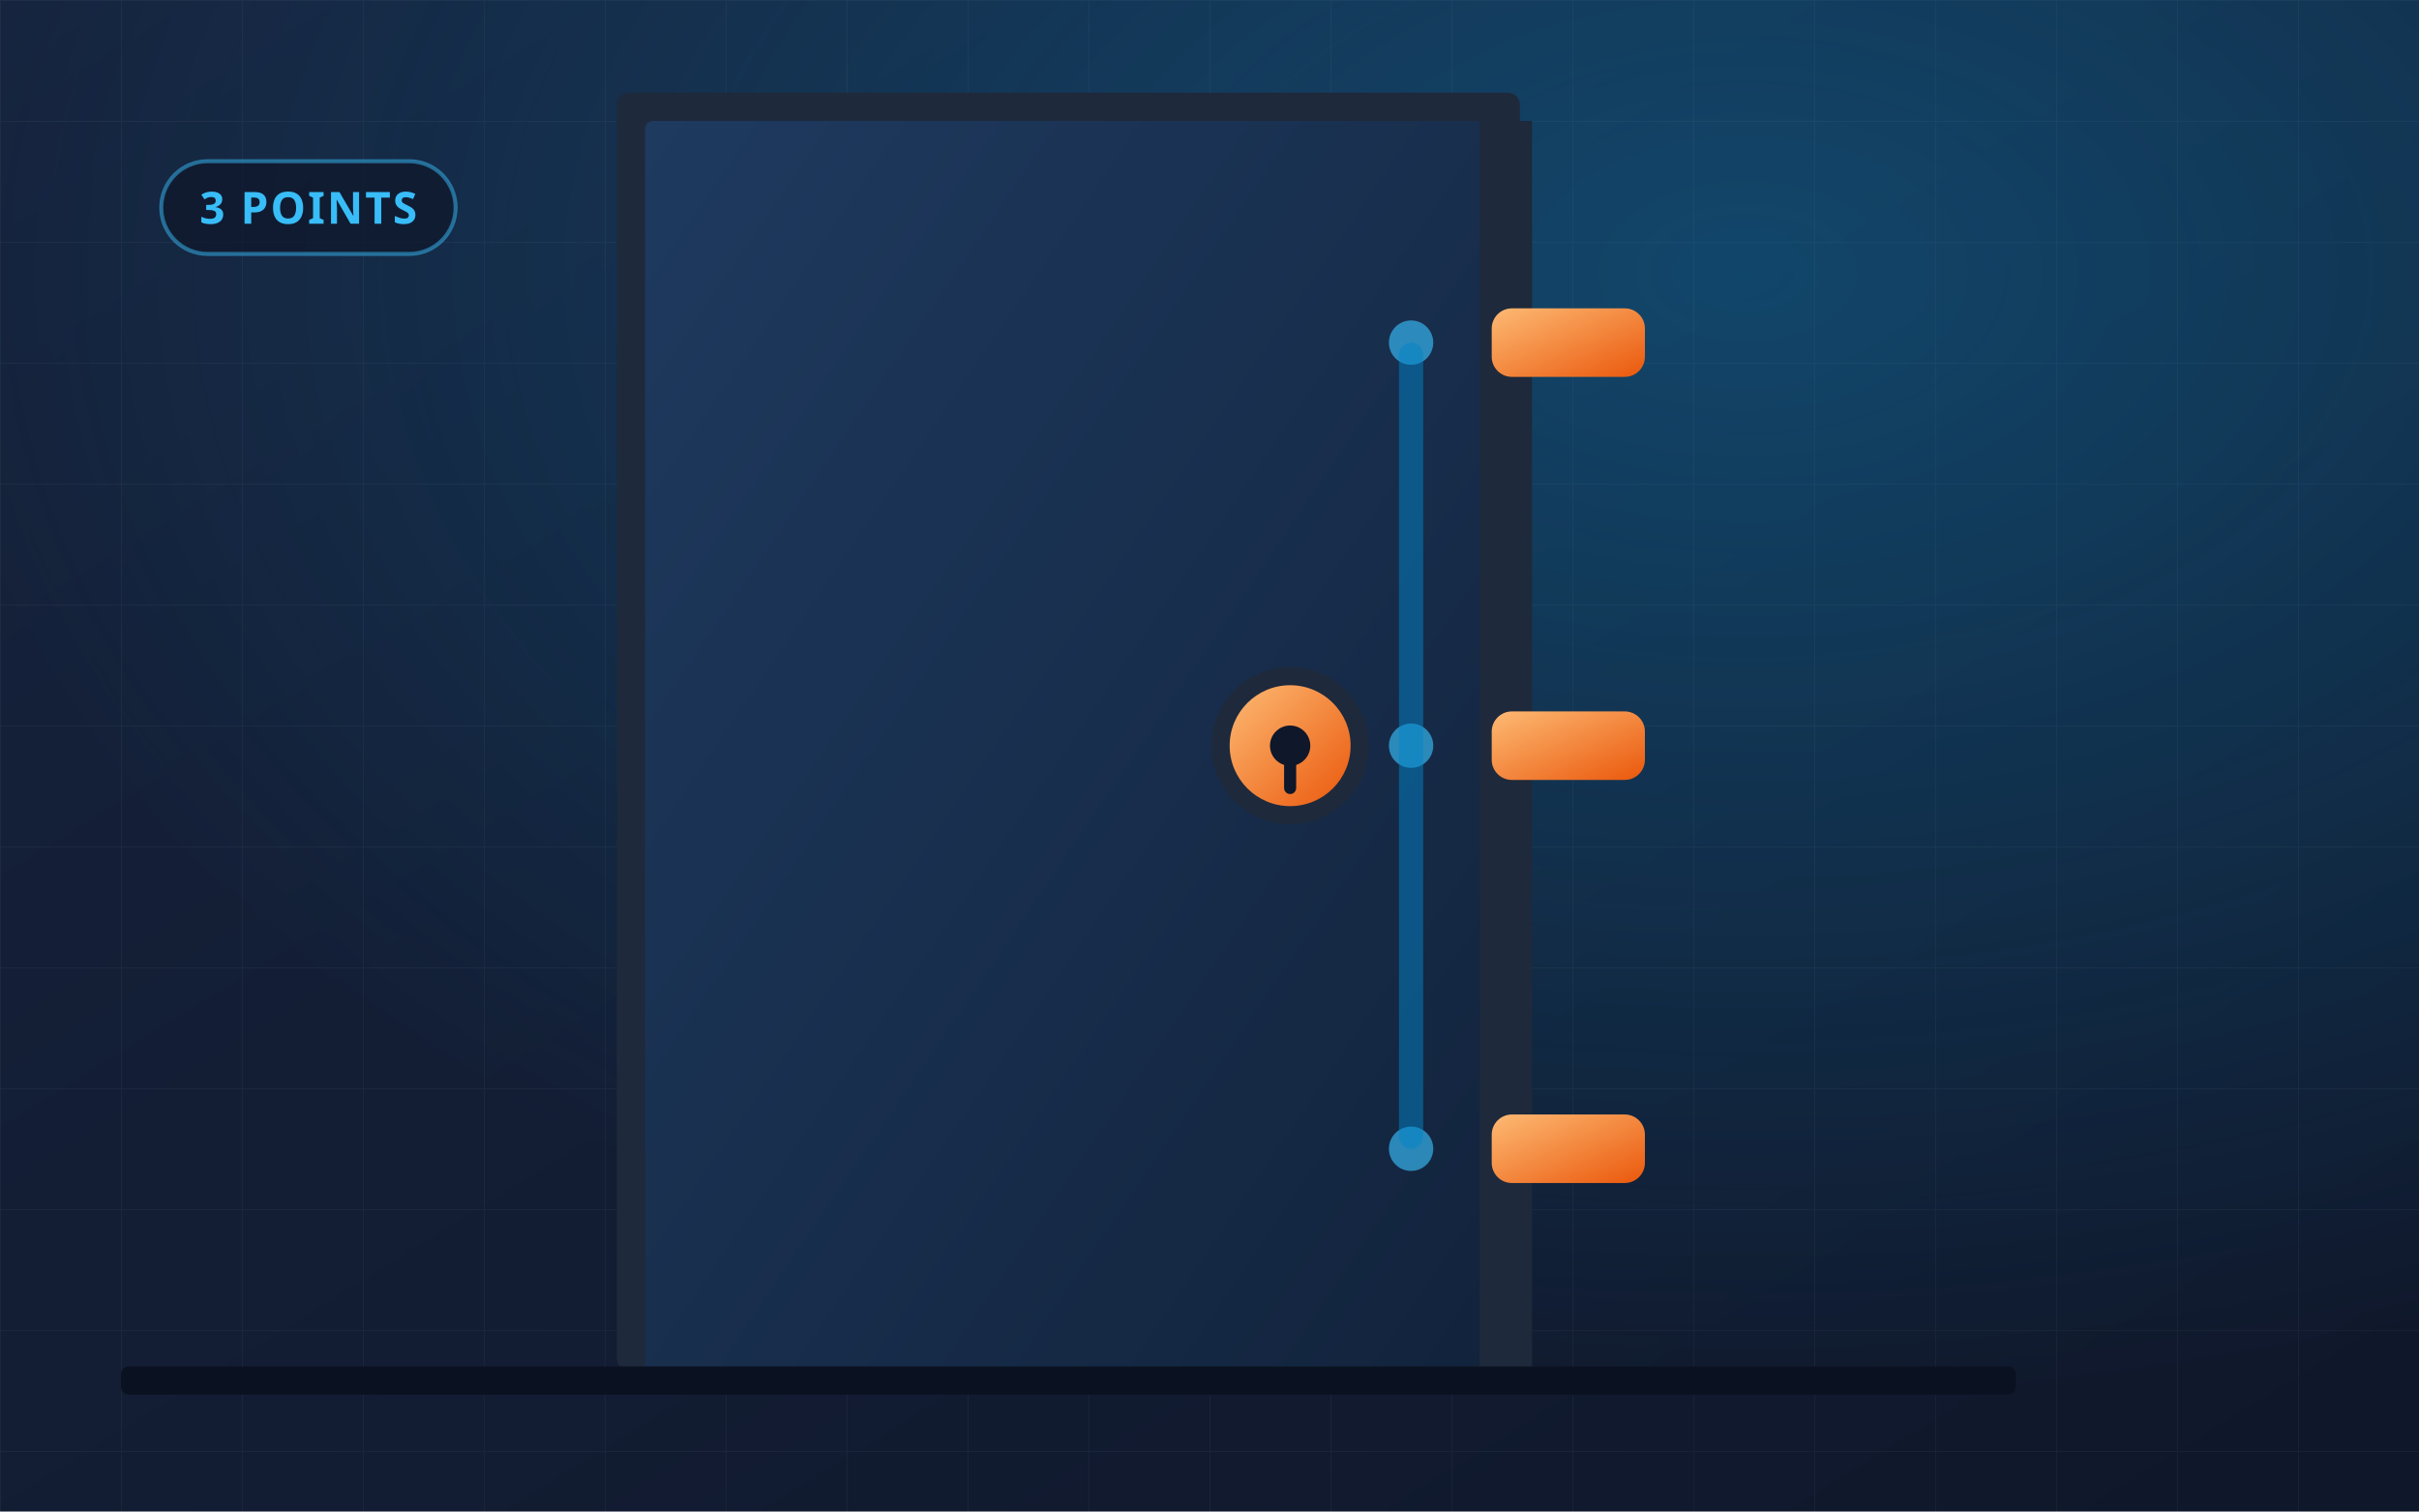
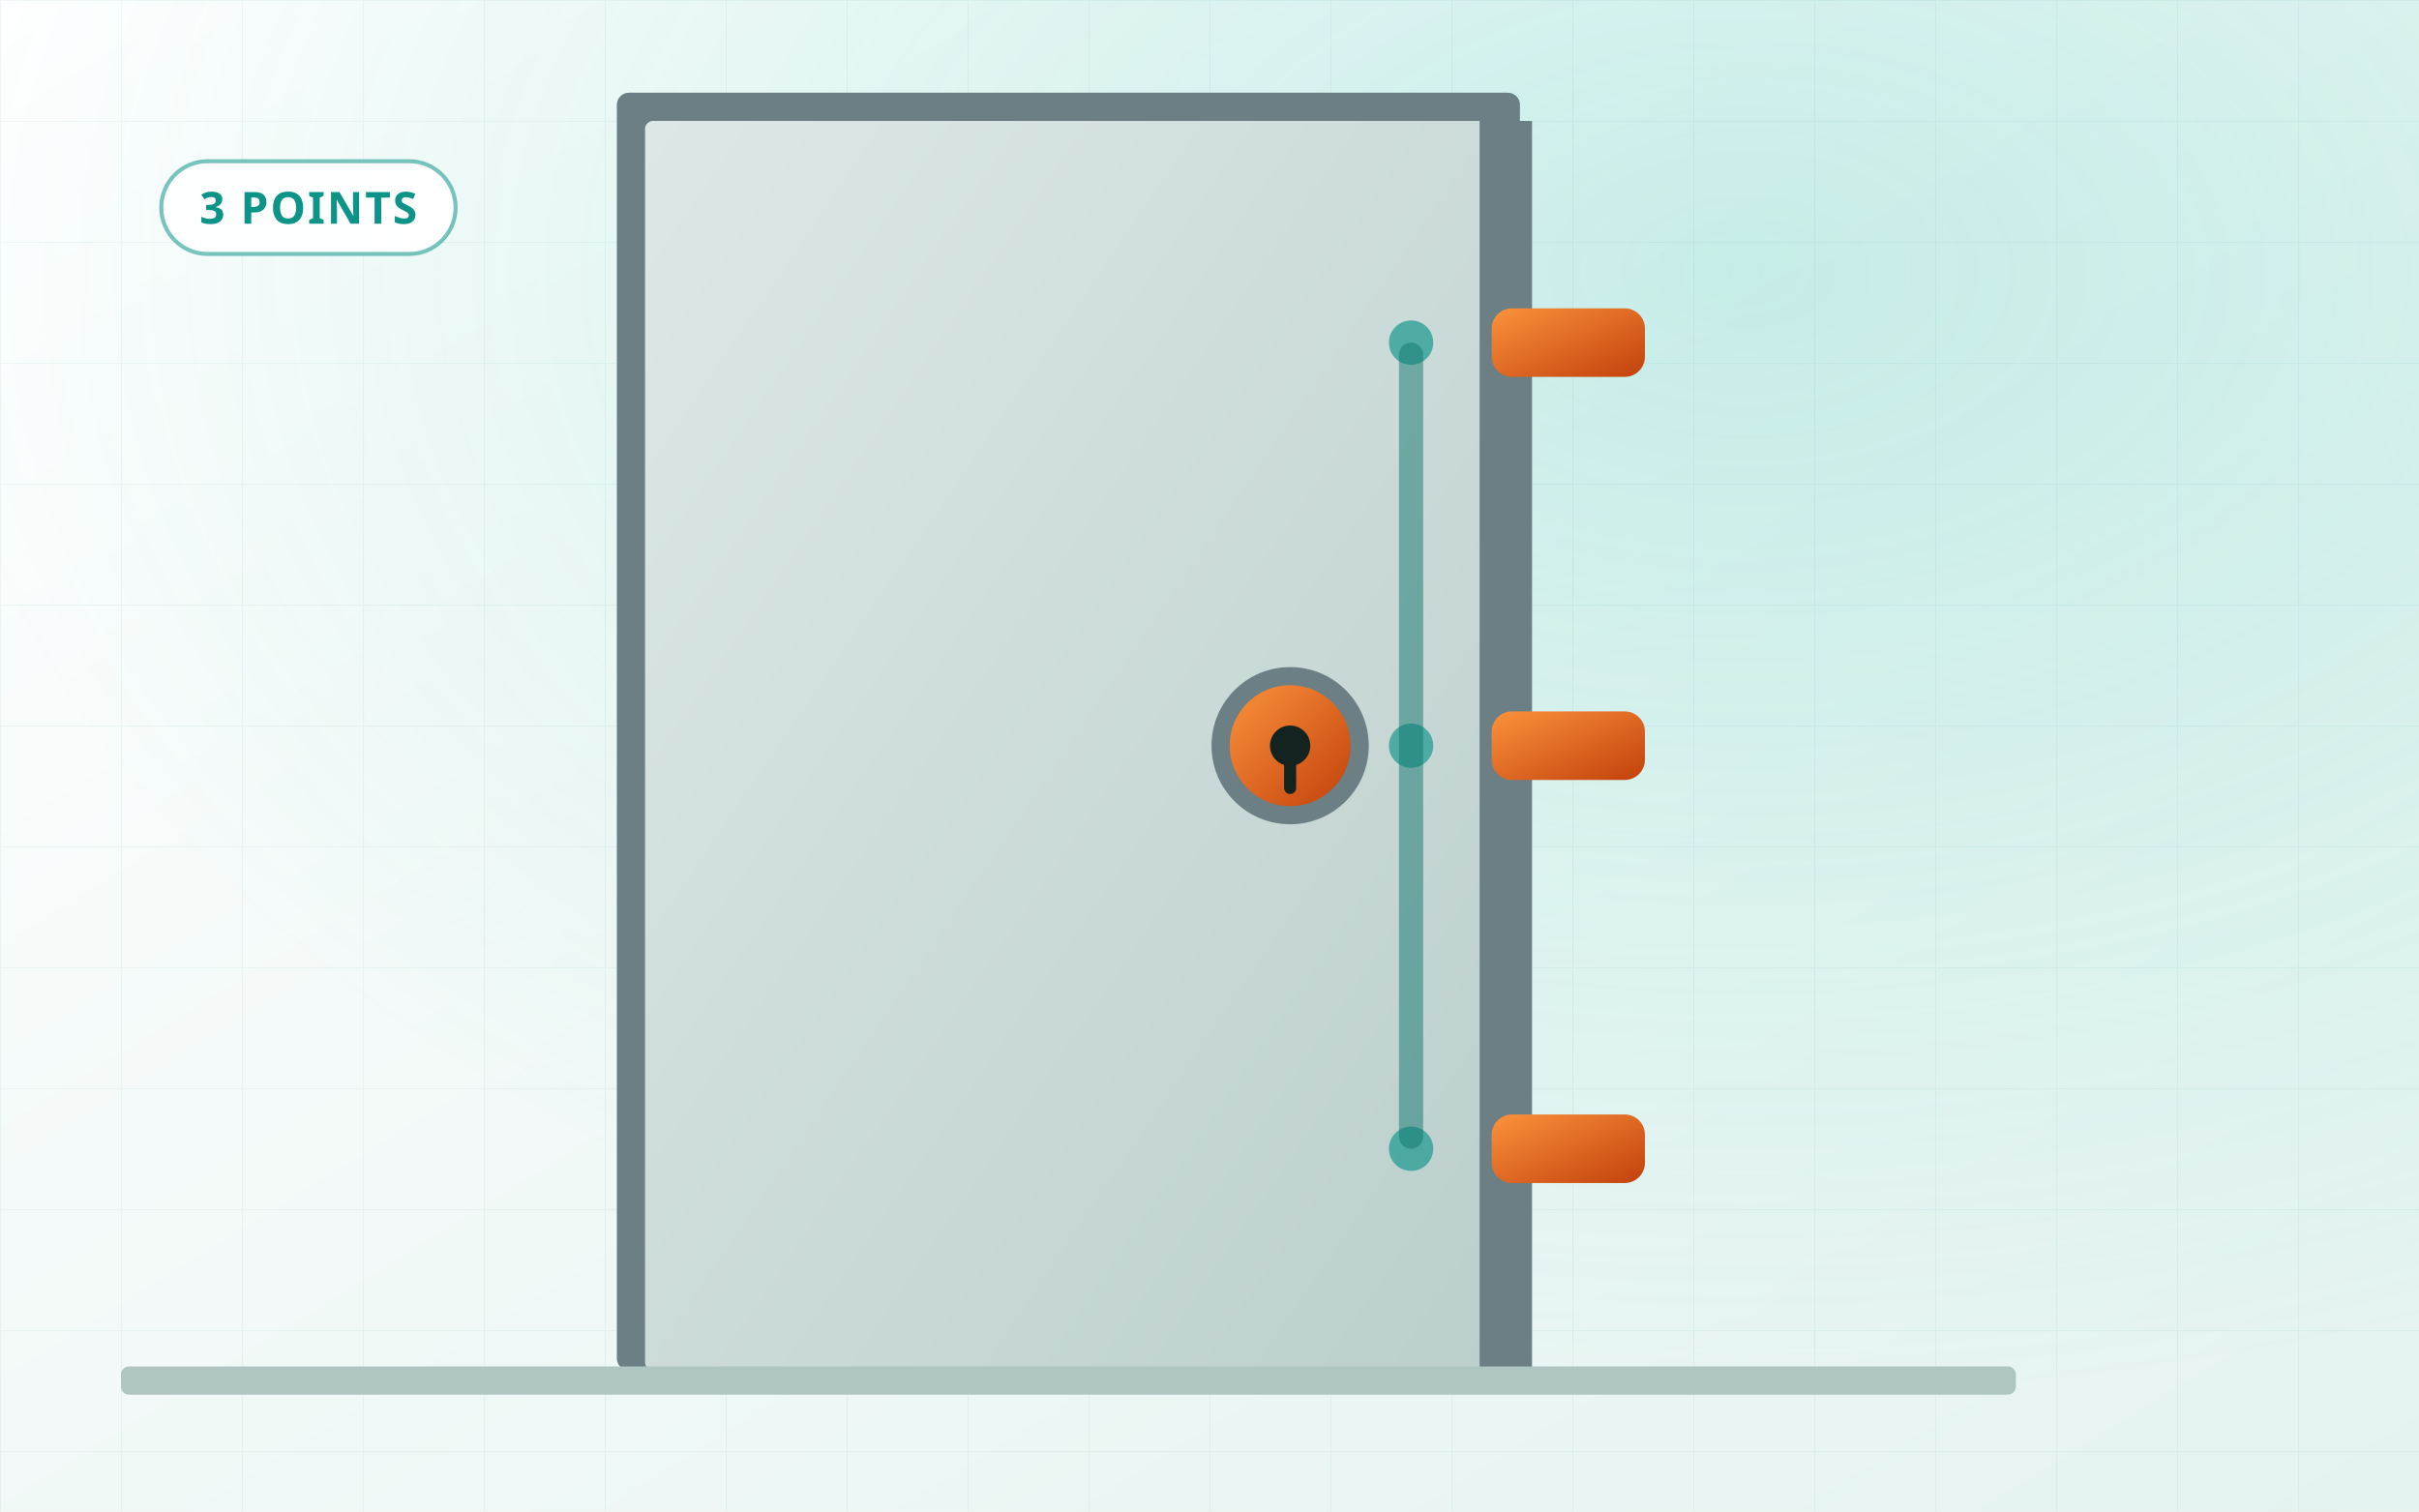
<svg xmlns="http://www.w3.org/2000/svg" viewBox="0 0 1200 750" width="1200" height="750" role="img" aria-label="Serrure trois points : condamnation en haut, au centre et en bas de la porte">
  <defs>
    <linearGradient id="fond" x1="0" y1="0" x2="1" y2="1">
-       <stop offset="0" stop-color="#16233D" />
-       <stop offset="1" stop-color="#0F172A" />
+       <stop offset="0" stop-color="#FFFFFF" />
+       <stop offset="1" stop-color="#E4F3F0" />
    </linearGradient>
    <radialGradient id="halo" cx="0.72" cy="0.18" r="0.75">
-       <stop offset="0" stop-color="#0EA5E9" stop-opacity="0.30" />
-       <stop offset="1" stop-color="#0EA5E9" stop-opacity="0" />
+       <stop offset="0" stop-color="#14B8A6" stop-opacity="0.20" />
+       <stop offset="1" stop-color="#14B8A6" stop-opacity="0" />
    </radialGradient>
    <linearGradient id="acier" x1="0" y1="0" x2="1" y2="1">
-       <stop offset="0" stop-color="#475569" />
-       <stop offset="1" stop-color="#1E293B" />
+       <stop offset="0" stop-color="#B7C4C6" />
+       <stop offset="1" stop-color="#6B7F84" />
    </linearGradient>
    <linearGradient id="cuivre" x1="0" y1="0" x2="1" y2="1">
-       <stop offset="0" stop-color="#FDBA74" />
-       <stop offset="1" stop-color="#EA580C" />
+       <stop offset="0" stop-color="#FB923C" />
+       <stop offset="1" stop-color="#C2410C" />
    </linearGradient>
    <linearGradient id="porte" x1="0" y1="0" x2="1" y2="1">
-       <stop offset="0" stop-color="#1E3A5F" />
-       <stop offset="1" stop-color="#12233C" />
+       <stop offset="0" stop-color="#DCE8E7" />
+       <stop offset="1" stop-color="#BCCFCC" />
    </linearGradient>
    <pattern id="grille" width="60" height="60" patternUnits="userSpaceOnUse">
-       <path d="M60 0H0V60" fill="none" stroke="#ffffff" stroke-opacity="0.04" stroke-width="1" />
+       <path d="M60 0H0V60" fill="none" stroke="#0F766E" stroke-opacity="0.06" stroke-width="1" />
    </pattern>
  </defs>
  <rect width="1200" height="750" fill="url(#fond)" />
  <rect width="1200" height="750" fill="url(#grille)" />
  <rect width="1200" height="750" fill="url(#halo)" />
-   <rect x="306" y="46" width="448" height="634" rx="6" fill="#1E293B" />
+   <rect x="306" y="46" width="448" height="634" rx="6" fill="#6B7F84" />
  <g>
    <rect x="320" y="60" width="420" height="620" rx="4" fill="url(#porte)" />
  </g>
-   <rect x="734" y="60" width="26" height="620" fill="#1E293B" />
+   <rect x="734" y="60" width="26" height="620" fill="#6B7F84" />
  <rect x="740" y="153" width="76" height="34" rx="10" fill="url(#cuivre)" />
-   <circle cx="700" cy="170" r="11" fill="#38BDF8" opacity="0.65" />
+   <circle cx="700" cy="170" r="11" fill="#0D9488" opacity="0.65" />
  <rect x="740" y="353" width="76" height="34" rx="10" fill="url(#cuivre)" />
-   <circle cx="700" cy="370" r="11" fill="#38BDF8" opacity="0.65" />
+   <circle cx="700" cy="370" r="11" fill="#0D9488" opacity="0.65" />
  <rect x="740" y="553" width="76" height="34" rx="10" fill="url(#cuivre)" />
-   <circle cx="700" cy="570" r="11" fill="#38BDF8" opacity="0.65" />
-   <rect x="694" y="170" width="12" height="400" rx="6" fill="#0284C7" opacity="0.5" />
-   <circle cx="640" cy="370" r="39" fill="#1E293B" />
+   <circle cx="700" cy="570" r="11" fill="#0D9488" opacity="0.65" />
+   <rect x="694" y="170" width="12" height="400" rx="6" fill="#0F766E" opacity="0.5" />
+   <circle cx="640" cy="370" r="39" fill="#6B7F84" />
  <circle cx="640" cy="370" r="30" fill="url(#cuivre)" />
-   <circle cx="640" cy="370" r="10" fill="#0F172A" />
-   <rect x="637" y="370" width="6" height="24" rx="3" fill="#0F172A" />
+   <circle cx="640" cy="370" r="10" fill="#14231F" />
+   <rect x="637" y="370" width="6" height="24" rx="3" fill="#14231F" />
  <g transform="translate(80 80)">
-     <rect x="0" y="0" width="146" height="46" rx="23" fill="#0F172A" fill-opacity="0.72" stroke="#38BDF8" stroke-opacity="0.5" stroke-width="2" />
-     <text x="73" y="31" text-anchor="middle" fill="#38BDF8" font-family="system-ui,sans-serif" font-size="22" font-weight="700" letter-spacing="1">3 POINTS</text>
+     <rect x="0" y="0" width="146" height="46" rx="23" fill="#FFFFFF" fill-opacity="0.92" stroke="#0D9488" stroke-opacity="0.55" stroke-width="2" />
+     <text x="73" y="31" text-anchor="middle" fill="#0D9488" font-family="system-ui,sans-serif" font-size="22" font-weight="700" letter-spacing="1">3 POINTS</text>
  </g>
-   <rect x="60" y="678" width="940" height="14" rx="4" fill="#0A1120" />
+   <rect x="60" y="678" width="940" height="14" rx="4" fill="#AEC5C1" />
</svg>
